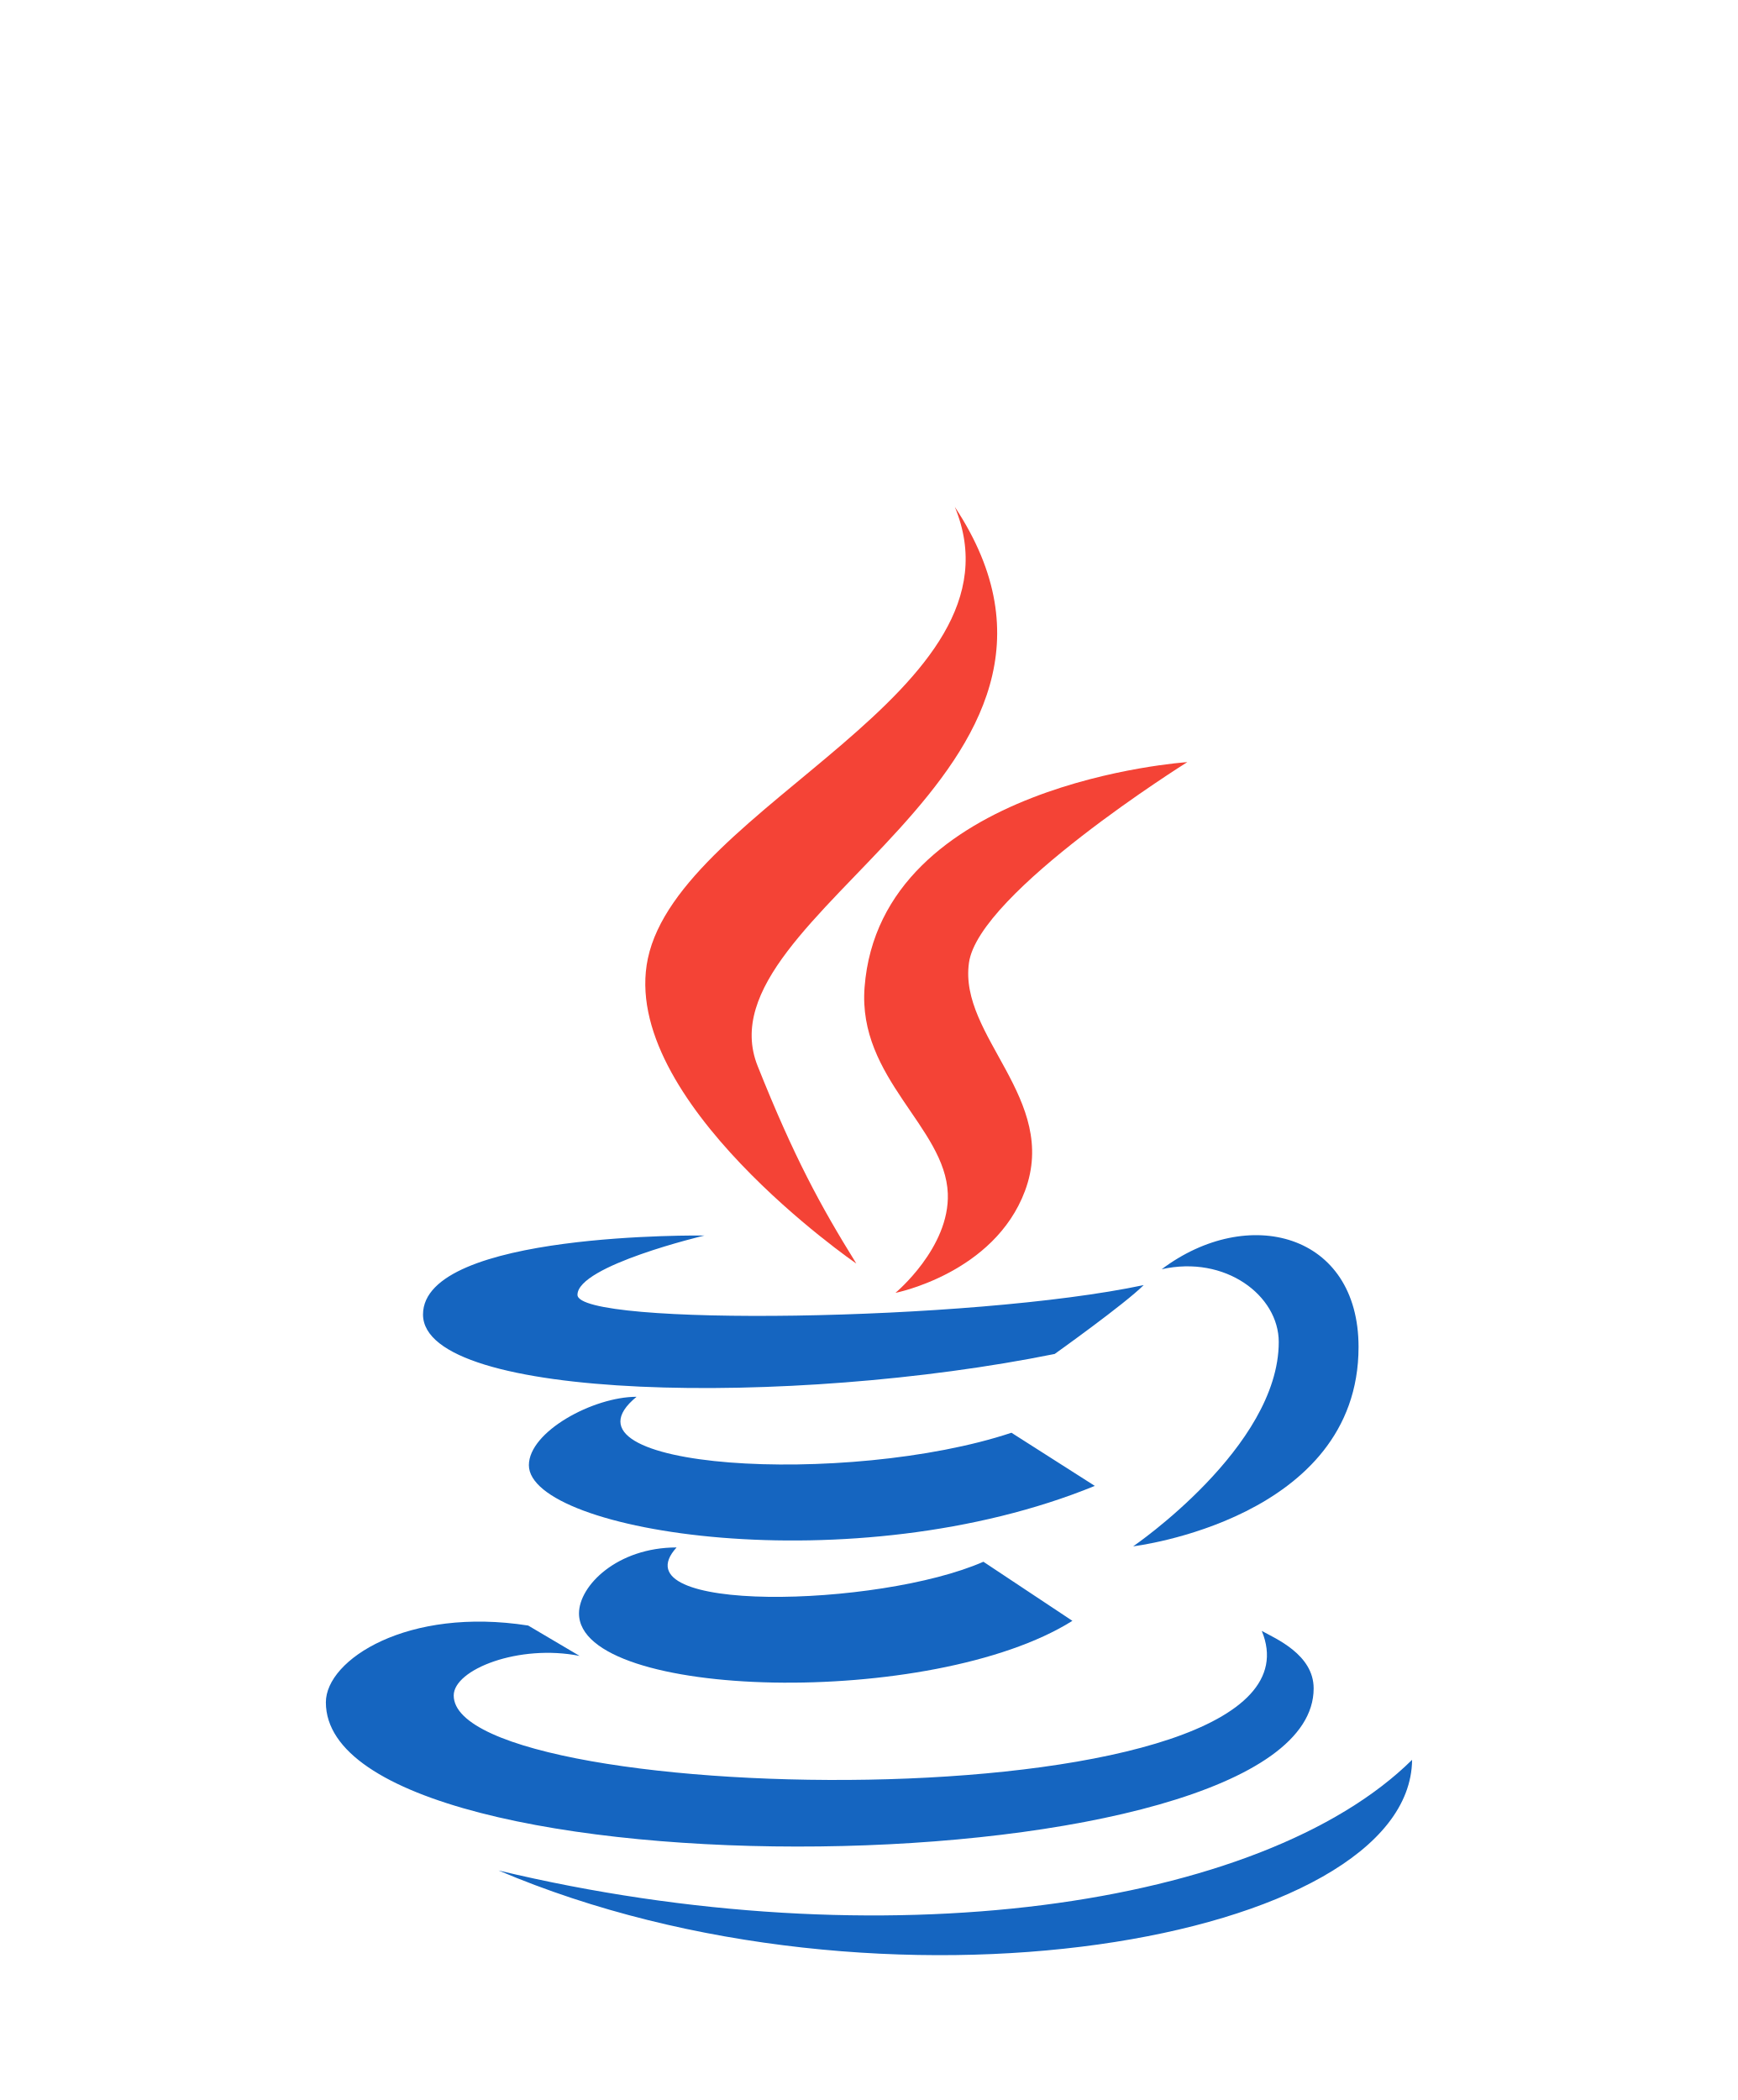
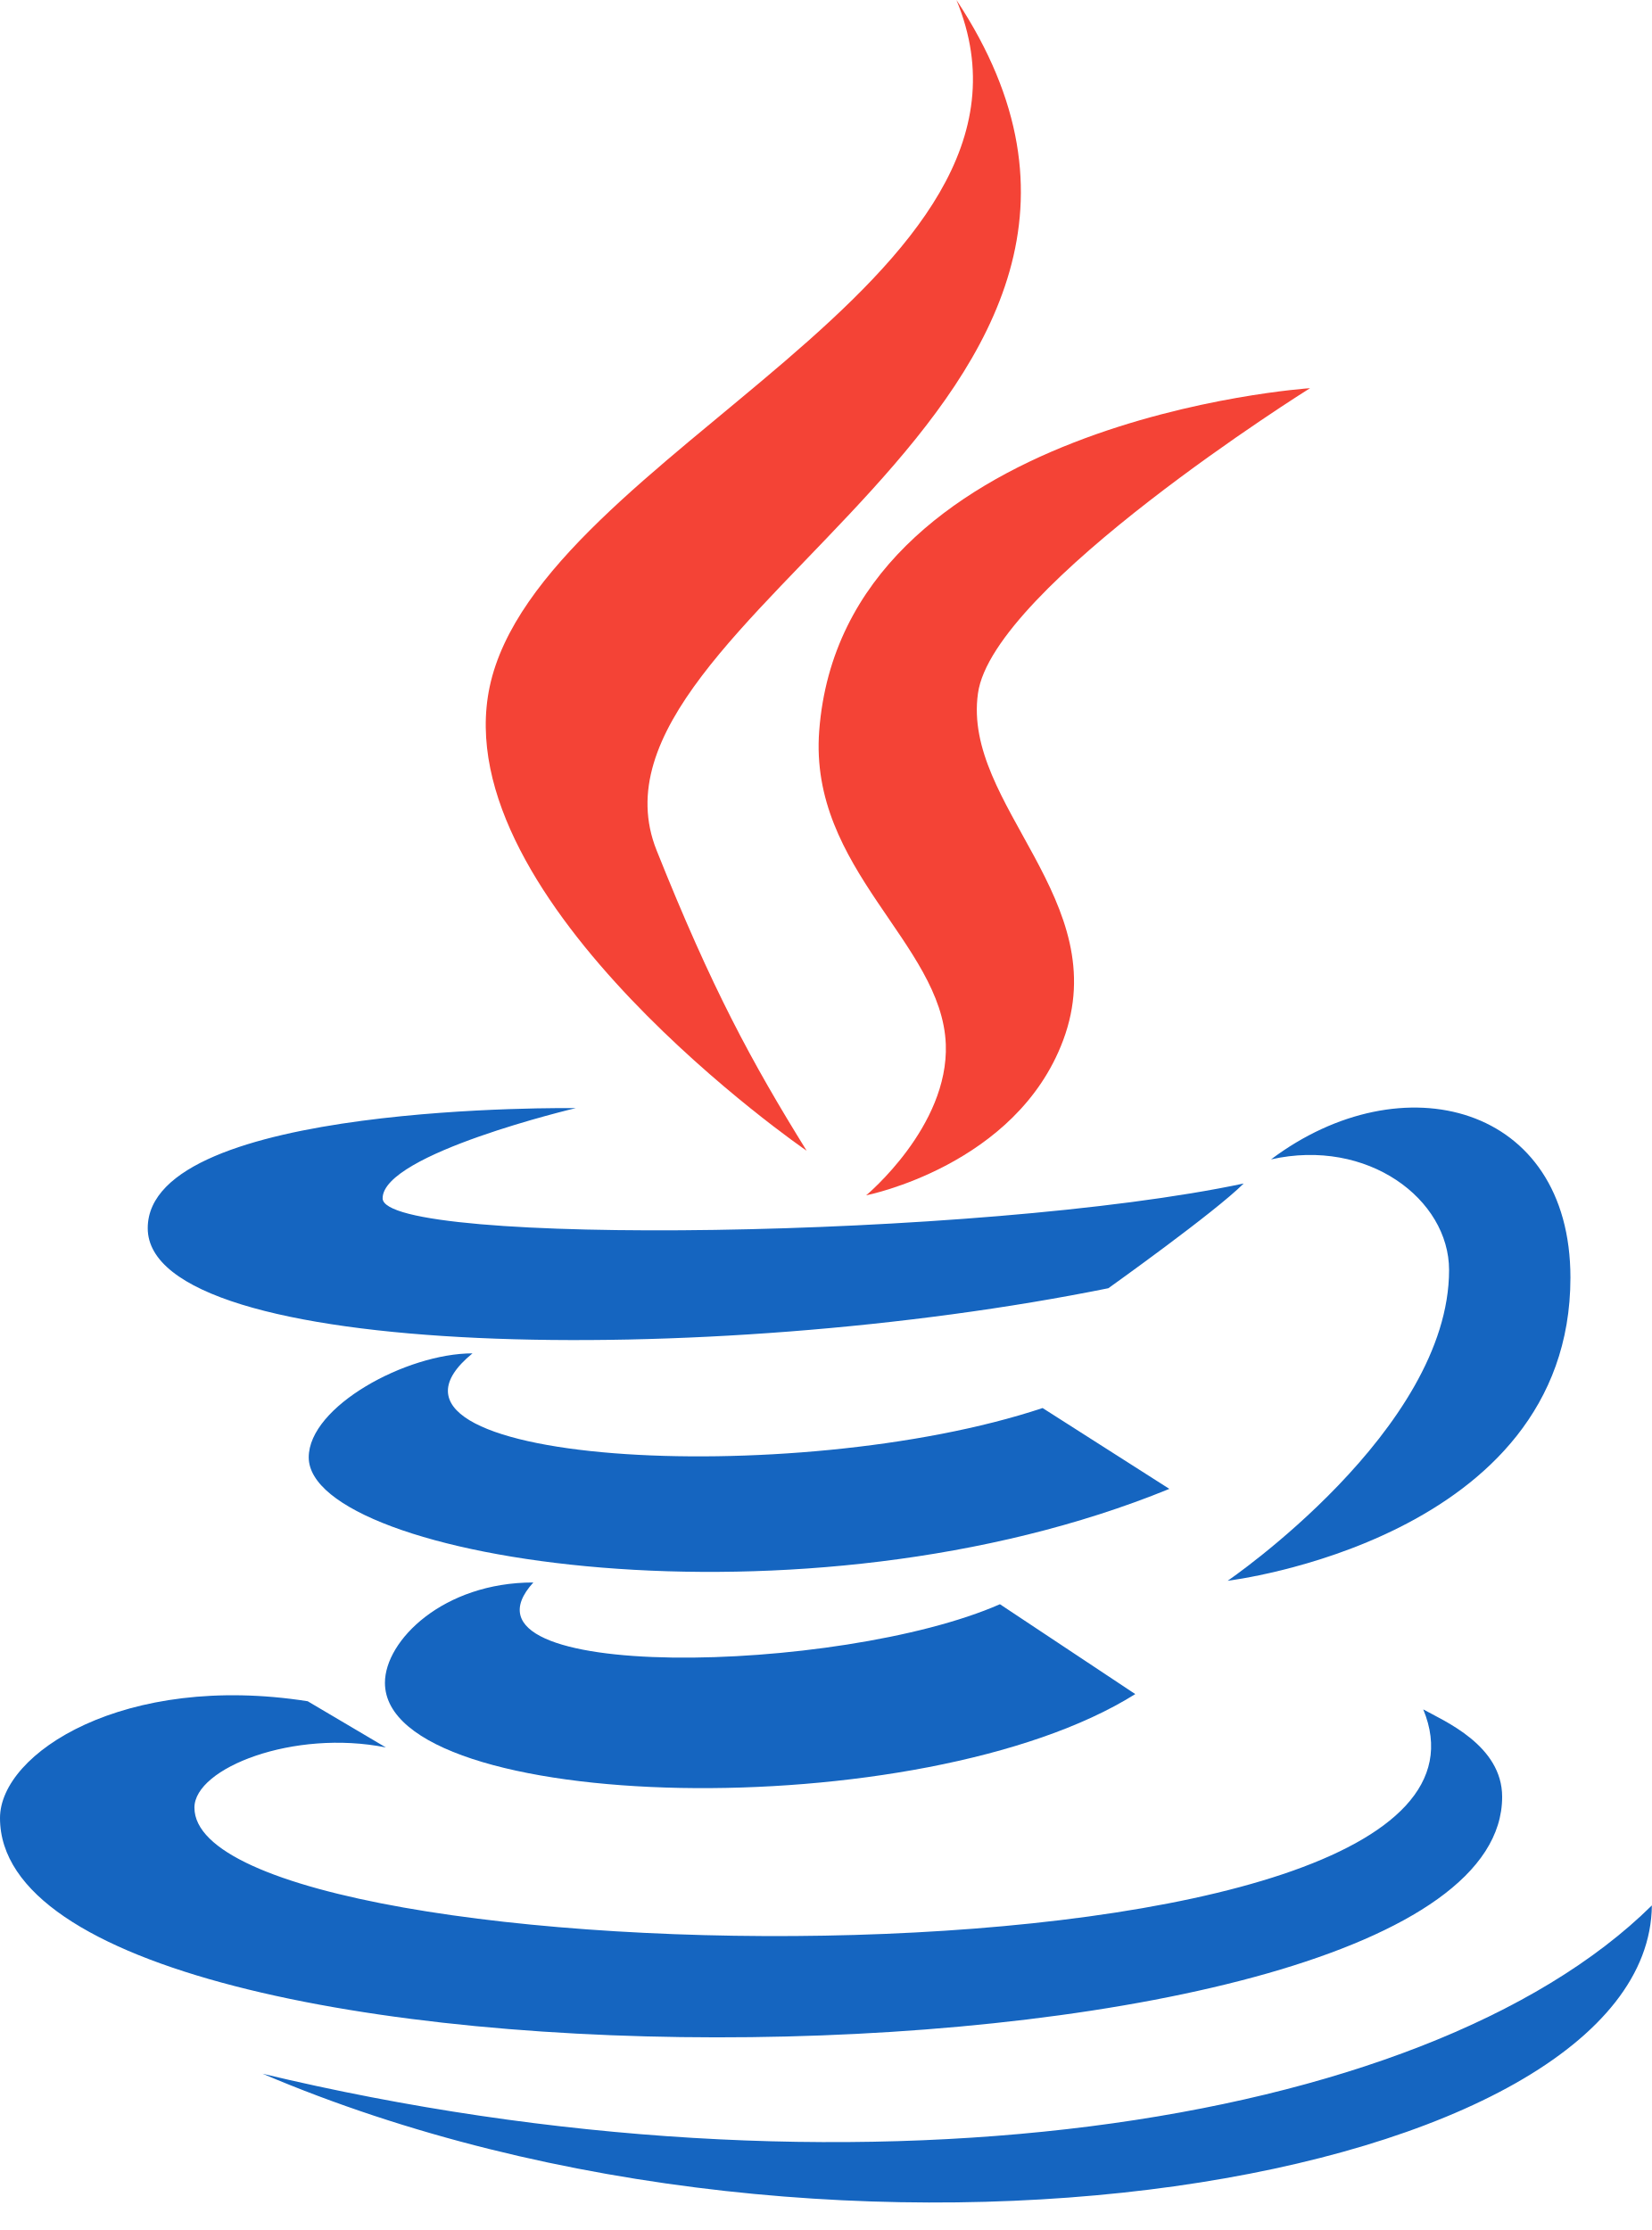
- <svg xmlns="http://www.w3.org/2000/svg" width="96" height="116" viewBox="0 0 96 116" fill="none">
-   <path d="M47.3 69.796C45.304 66.578 43.856 63.91 41.85 58.886C38.458 50.4 62.48 42.732 52.74 27.998C56.962 38.176 37.586 44.468 35.786 52.944C34.14 60.74 47.29 69.796 47.3 69.796Z" fill="#F44336" />
-   <path d="M47.756 54.54C47.372 59.572 52.214 62.254 52.354 65.93C52.466 68.922 49.46 71.416 49.46 71.416C49.46 71.416 54.916 70.344 56.618 65.78C58.508 60.712 52.95 57.242 53.522 53.184C54.056 49.308 65.584 42.098 65.584 42.098C65.584 42.098 48.622 43.222 47.756 54.54Z" fill="#F44336" />
-   <path d="M64.168 70.11C67.676 69.322 70.634 71.556 70.634 74.13C70.634 79.932 62.592 85.416 62.592 85.416C62.592 85.416 75.042 83.932 75.042 74.406C75.042 68.106 68.928 66.532 64.168 70.11ZM58.258 74.79C58.258 74.79 62.14 72.024 63.174 70.986C53.648 73.008 31.898 73.28 31.898 71.524C31.898 69.906 38.912 68.248 38.912 68.248C38.912 68.248 23.366 68.024 23.366 72.61C23.366 77.39 43.716 77.732 58.258 74.79Z" fill="#1565C0" />
-   <path d="M55.87 79.142C46.852 82.14 30.242 81.182 35.162 77.156C32.766 77.156 29.214 79.082 29.214 80.934C29.214 84.648 47.178 87.516 60.474 82.078L55.87 79.142Z" fill="#1565C0" />
-   <path d="M37.372 85.478C34.1 85.478 31.982 87.586 31.982 89.122C31.982 93.904 51.502 94.386 59.236 89.532L54.32 86.268C48.542 88.808 34.028 89.158 37.372 85.478Z" fill="#1565C0" />
-   <path d="M72.562 93.264C72.562 91.392 70.452 90.51 69.696 90.088C74.152 100.834 25.062 100 25.062 93.656C25.062 92.214 28.676 90.802 32.016 91.47L29.176 89.792C22.52 88.748 18 91.674 18 94.034C18 105.04 72.562 104.51 72.562 93.264Z" fill="#1565C0" />
-   <path d="M78 97.208C69.708 105.398 48.682 108.382 27.538 103.322C48.682 112.328 77.9 107.256 78 97.208Z" fill="#1565C0" />
+ <svg xmlns="http://www.w3.org/2000/svg" width="60" height="81" viewBox="0 0 60 81" fill="none">
+   <path d="M29.3 41.798C27.304 38.58 25.856 35.912 23.85 30.888C20.458 22.402 44.48 14.734 34.74 0C38.962 10.178 19.586 16.47 17.786 24.946C16.14 32.742 29.29 41.798 29.3 41.798Z" fill="#F44336" />
+   <path d="M29.756 26.542C29.372 31.574 34.214 34.256 34.354 37.932C34.466 40.924 31.46 43.418 31.46 43.418C31.46 43.418 36.916 42.346 38.618 37.782C40.508 32.714 34.95 29.244 35.522 25.186C36.056 21.31 47.584 14.1 47.584 14.1C47.584 14.1 30.622 15.224 29.756 26.542Z" fill="#F44336" />
+   <path d="M46.168 42.112C49.676 41.324 52.634 43.558 52.634 46.132C52.634 51.934 44.592 57.418 44.592 57.418C44.592 57.418 57.042 55.934 57.042 46.408C57.042 40.108 50.928 38.534 46.168 42.112ZM40.258 46.792C40.258 46.792 44.14 44.026 45.174 42.988C35.648 45.01 13.898 45.282 13.898 43.526C13.898 41.908 20.912 40.25 20.912 40.25C20.912 40.25 5.366 40.026 5.366 44.612C5.366 49.392 25.716 49.734 40.258 46.792Z" fill="#1565C0" />
+   <path d="M37.87 51.144C28.852 54.142 12.242 53.184 17.162 49.158C14.766 49.158 11.214 51.084 11.214 52.936C11.214 56.65 29.178 59.518 42.474 54.08L37.87 51.144Z" fill="#1565C0" />
+   <path d="M19.372 57.48C16.1 57.48 13.982 59.588 13.982 61.124C13.982 65.906 33.502 66.388 41.236 61.534L36.32 58.27C30.542 60.81 16.028 61.16 19.372 57.48Z" fill="#1565C0" />
+   <path d="M54.562 65.266C54.562 63.394 52.452 62.512 51.696 62.09C56.152 72.836 7.062 72.002 7.062 65.658C7.062 64.216 10.676 62.804 14.016 63.472L11.176 61.794C4.52 60.75 0 63.676 0 66.036C0 77.042 54.562 76.512 54.562 65.266Z" fill="#1565C0" />
+   <path d="M60 69.21C51.708 77.4 30.682 80.384 9.538 75.324C30.682 84.33 59.9 79.258 60 69.21Z" fill="#1565C0" />
</svg>
